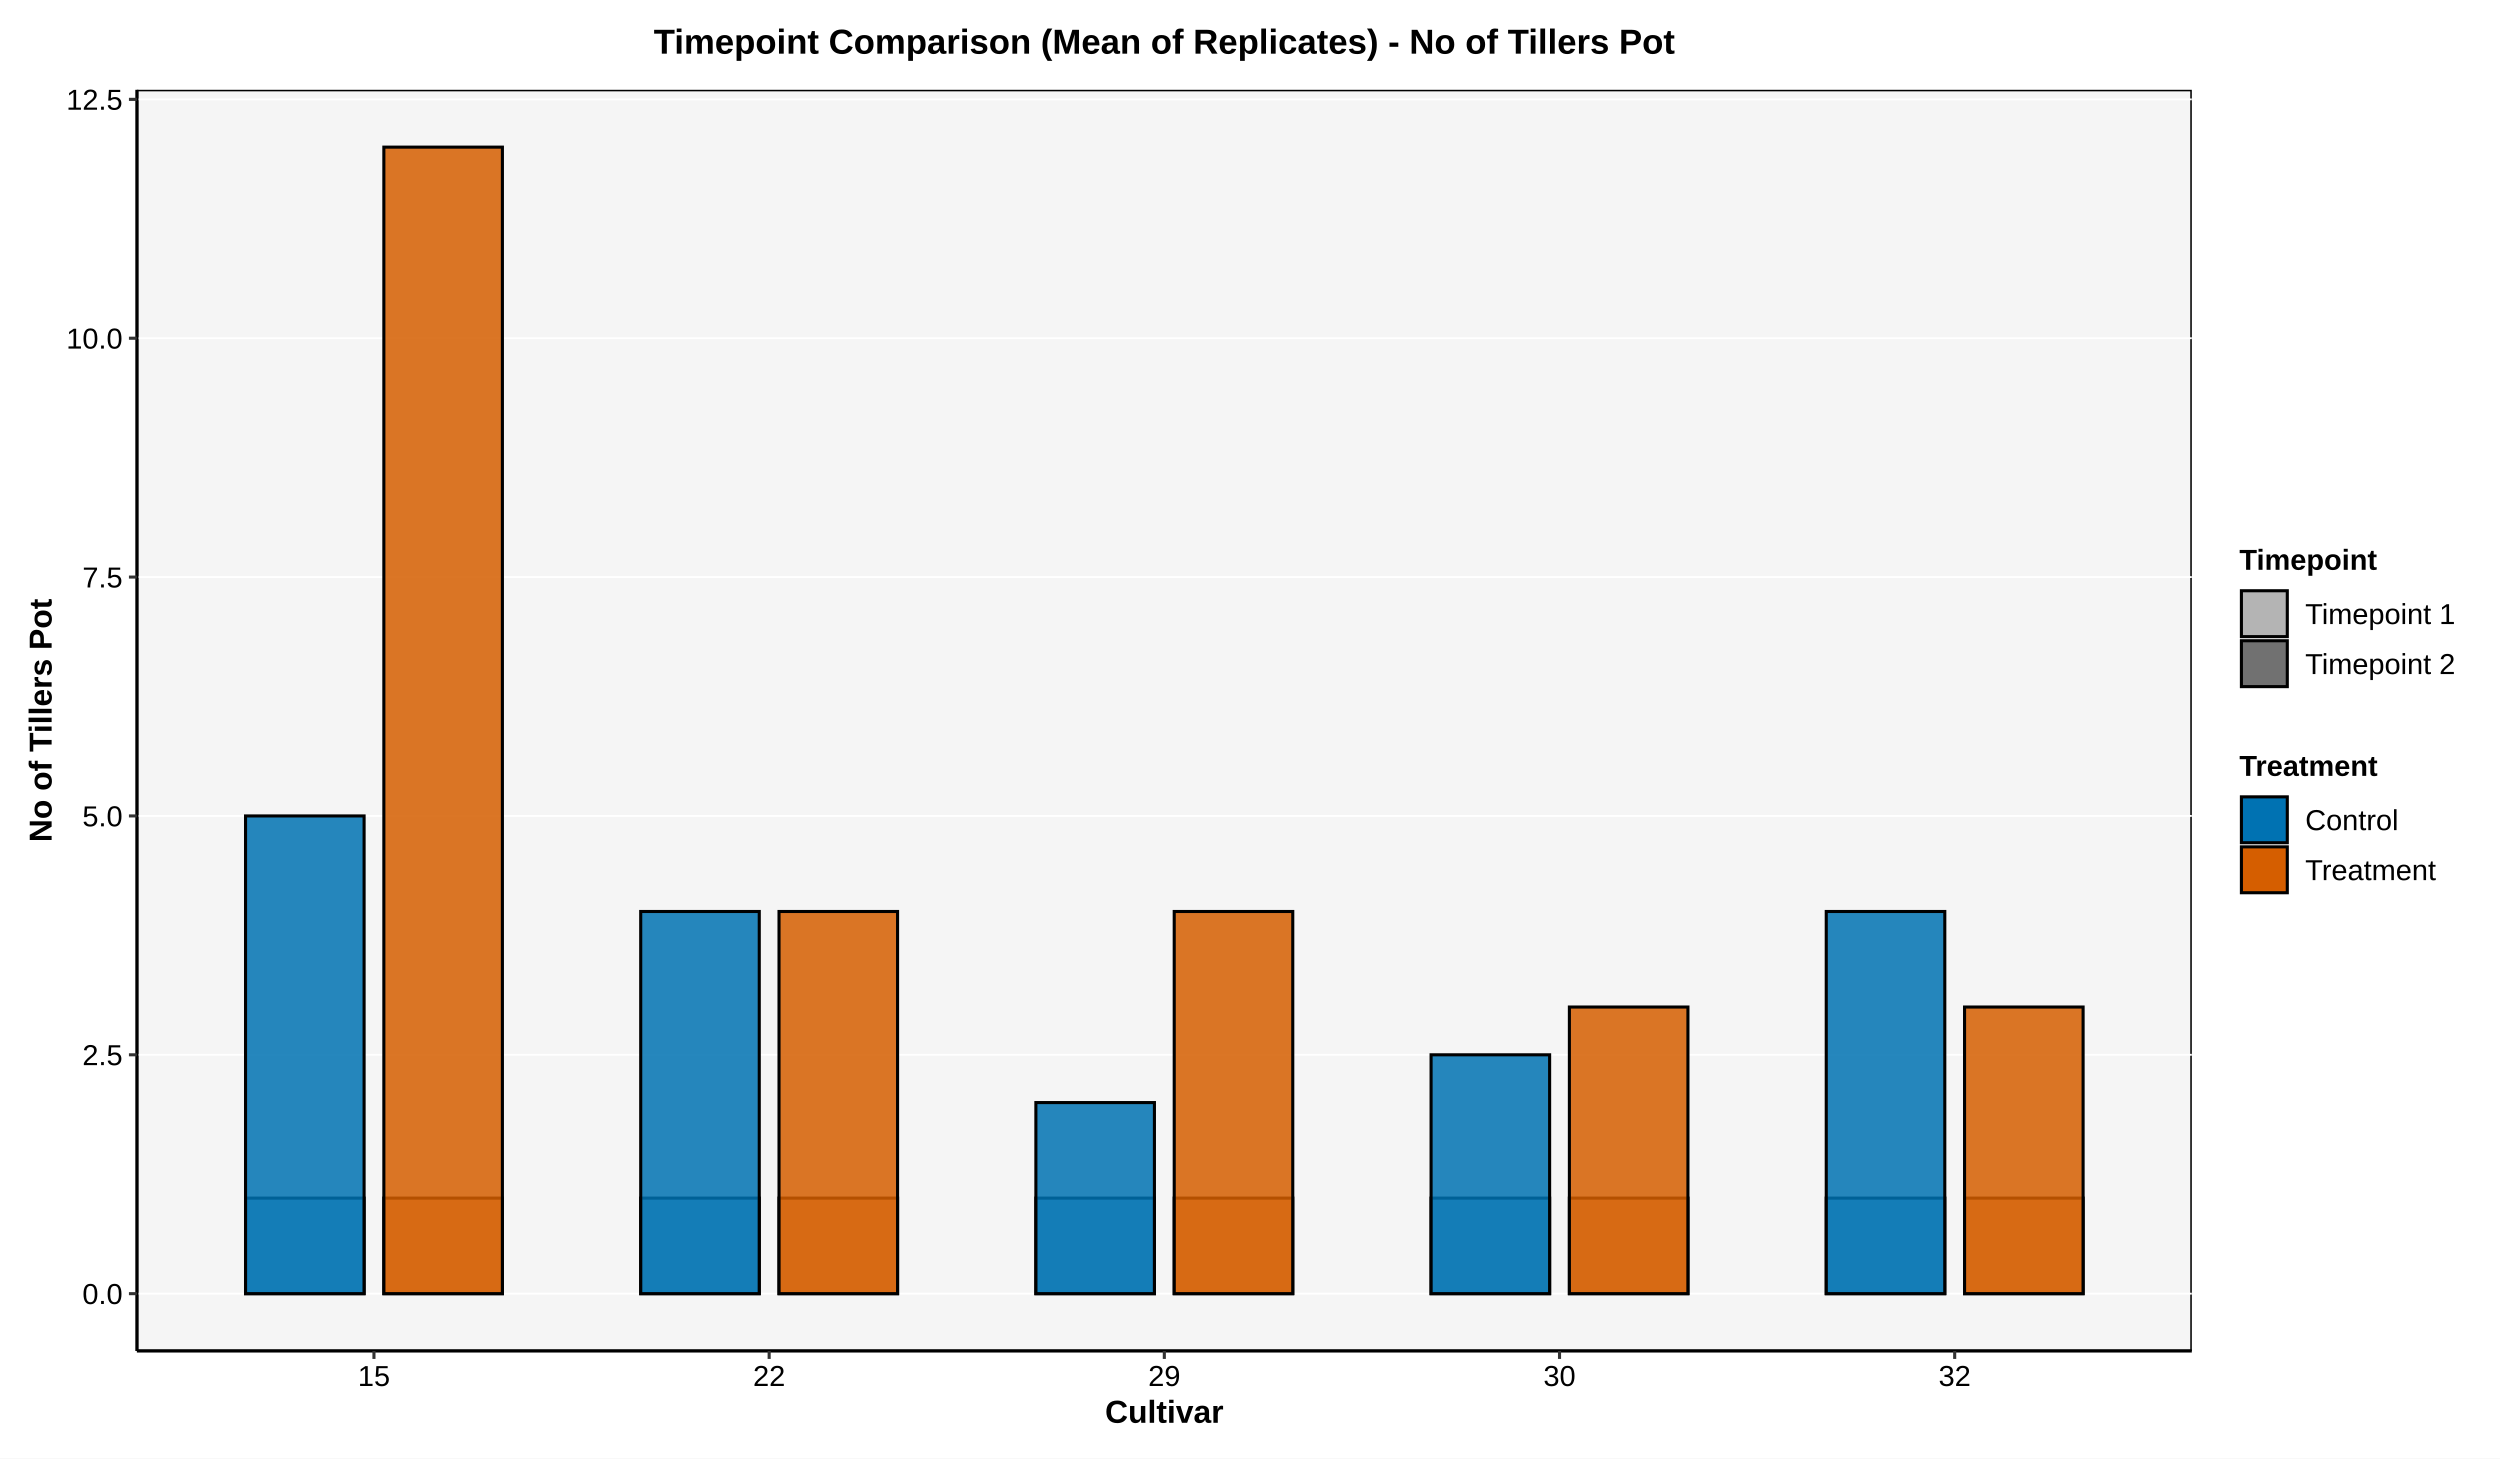
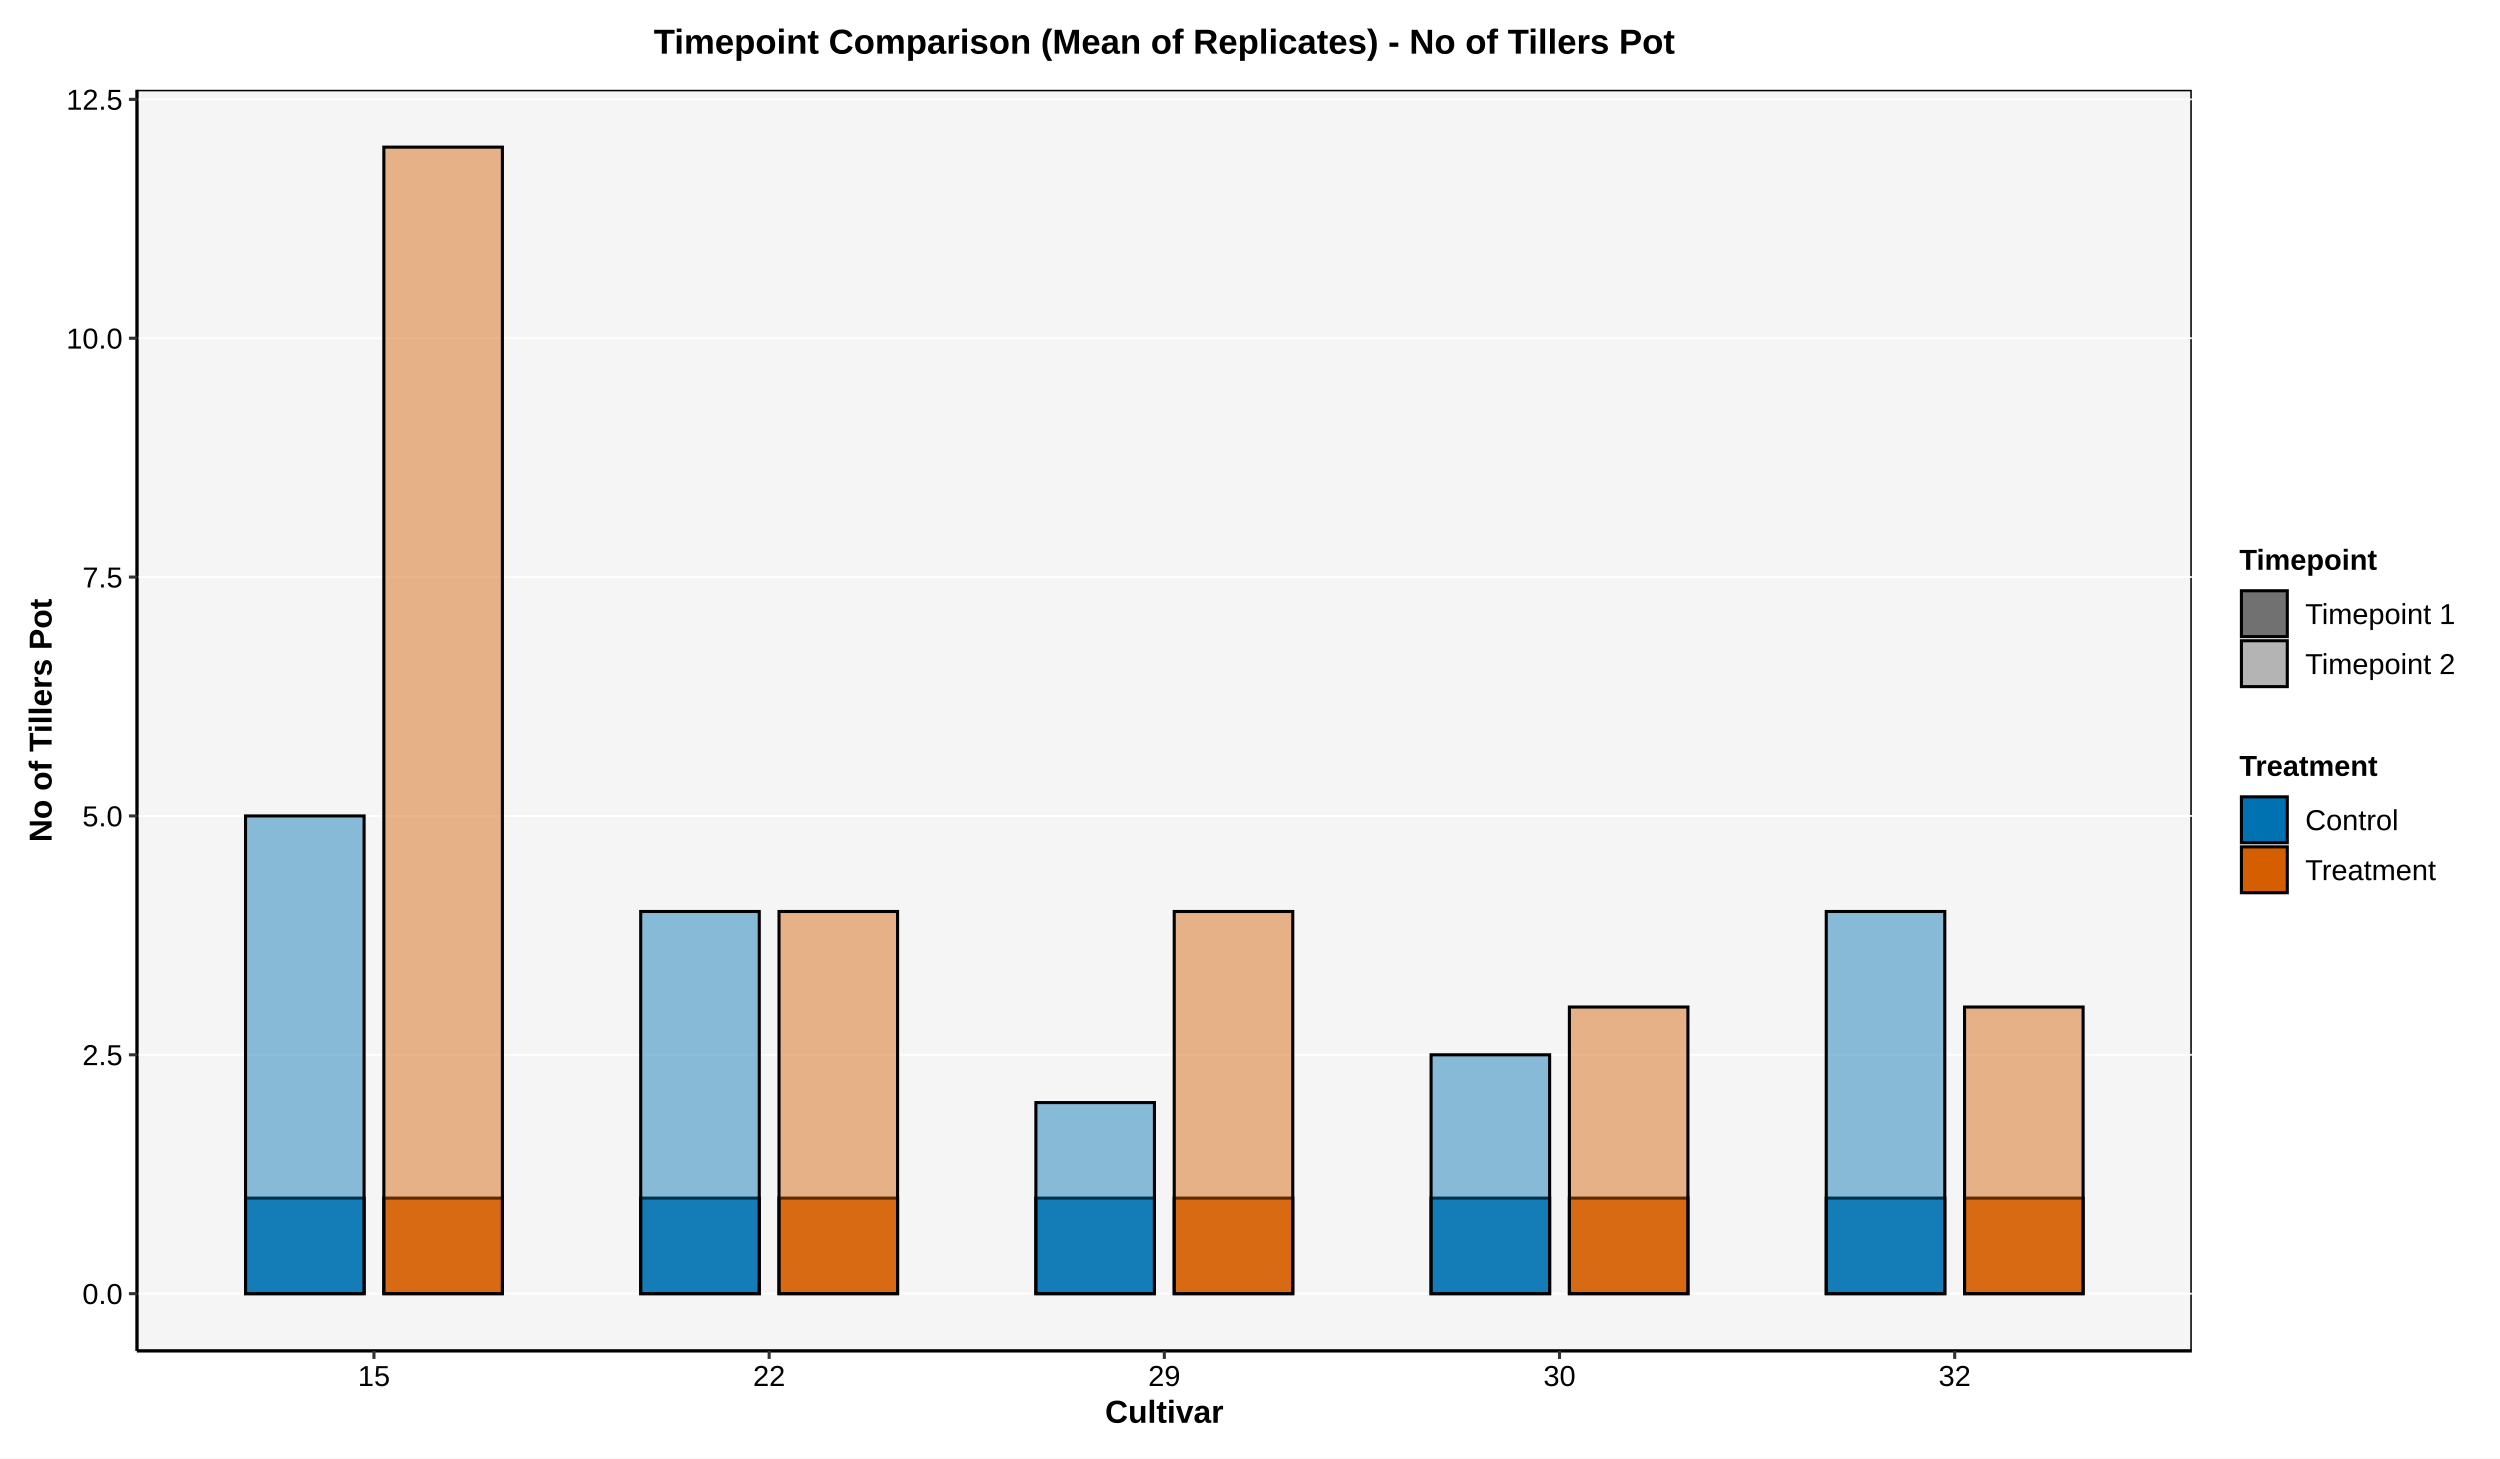
<svg xmlns="http://www.w3.org/2000/svg" width="864.00pt" height="504.00pt" viewBox="0 0 864.00 504.00">
  <g class="svglite">
    <defs>
      <style type="text/css">
    .svglite line, .svglite polyline, .svglite polygon, .svglite path, .svglite rect, .svglite circle {
      fill: none;
      stroke: #000000;
      stroke-linecap: round;
      stroke-linejoin: round;
      stroke-miterlimit: 10.00;
    }
    .svglite text {
      white-space: pre;
    }
    .svglite g.glyphgroup path {
      fill: inherit;
      stroke: none;
    }
  </style>
    </defs>
    <rect width="100%" height="100%" style="stroke: none; fill: #FFFFFF;" />
    <defs>
      <clipPath id="cpMC4wMHw4NjQuMDB8MC4wMHw1MDQuMDA=">
        <rect x="0.00" y="0.00" width="864.00" height="504.00" />
      </clipPath>
    </defs>
    <g clip-path="url(#cpMC4wMHw4NjQuMDB8MC4wMHw1MDQuMDA=)">
      <rect x="-0" y="-0" width="864.00" height="504.00" style="stroke-width: 1.07; stroke: none; fill: #FFFFFF;" />
    </g>
    <defs>
      <clipPath id="cpNDcuMzB8NzU3LjQ5fDMxLjA0fDQ2Ni45MA==">
        <rect x="47.30" y="31.04" width="710.19" height="435.86" />
      </clipPath>
    </defs>
    <g clip-path="url(#cpNDcuMzB8NzU3LjQ5fDMxLjA0fDQ2Ni45MA==)">
      <rect x="47.30" y="31.04" width="710.19" height="435.86" style="stroke-width: 1.07; fill: #F5F5F5;" />
      <polyline points="47.30,447.09 757.49,447.09 " style="stroke-width: 0.64; stroke: #FFFFFF; stroke-linecap: butt;" />
      <polyline points="47.30,364.54 757.49,364.54 " style="stroke-width: 0.64; stroke: #FFFFFF; stroke-linecap: butt;" />
      <polyline points="47.30,281.99 757.49,281.99 " style="stroke-width: 0.64; stroke: #FFFFFF; stroke-linecap: butt;" />
      <polyline points="47.30,199.44 757.49,199.44 " style="stroke-width: 0.64; stroke: #FFFFFF; stroke-linecap: butt;" />
      <polyline points="47.30,116.89 757.49,116.89 " style="stroke-width: 0.64; stroke: #FFFFFF; stroke-linecap: butt;" />
      <polyline points="47.30,34.34 757.49,34.34 " style="stroke-width: 0.64; stroke: #FFFFFF; stroke-linecap: butt;" />
-       <rect x="84.86" y="414.07" width="40.97" height="33.02" style="stroke-width: 1.07; stroke-linecap: butt; stroke-linejoin: miter; fill: #0072B2; fill-opacity: 0.45;" />
-       <rect x="132.66" y="414.07" width="40.97" height="33.02" style="stroke-width: 1.07; stroke-linecap: butt; stroke-linejoin: miter; fill: #D55E00; fill-opacity: 0.45;" />
-       <rect x="221.43" y="414.07" width="40.97" height="33.02" style="stroke-width: 1.07; stroke-linecap: butt; stroke-linejoin: miter; fill: #0072B2; fill-opacity: 0.45;" />
-       <rect x="269.23" y="414.07" width="40.97" height="33.02" style="stroke-width: 1.07; stroke-linecap: butt; stroke-linejoin: miter; fill: #D55E00; fill-opacity: 0.45;" />
-       <rect x="358.00" y="414.07" width="40.97" height="33.02" style="stroke-width: 1.07; stroke-linecap: butt; stroke-linejoin: miter; fill: #0072B2; fill-opacity: 0.45;" />
-       <rect x="405.81" y="414.07" width="40.97" height="33.02" style="stroke-width: 1.07; stroke-linecap: butt; stroke-linejoin: miter; fill: #D55E00; fill-opacity: 0.45;" />
-       <rect x="494.58" y="414.07" width="40.97" height="33.02" style="stroke-width: 1.07; stroke-linecap: butt; stroke-linejoin: miter; fill: #0072B2; fill-opacity: 0.45;" />
-       <rect x="542.38" y="414.07" width="40.97" height="33.02" style="stroke-width: 1.07; stroke-linecap: butt; stroke-linejoin: miter; fill: #D55E00; fill-opacity: 0.45;" />
-       <rect x="631.15" y="414.07" width="40.97" height="33.02" style="stroke-width: 1.07; stroke-linecap: butt; stroke-linejoin: miter; fill: #0072B2; fill-opacity: 0.45;" />
-       <rect x="678.95" y="414.07" width="40.97" height="33.02" style="stroke-width: 1.07; stroke-linecap: butt; stroke-linejoin: miter; fill: #D55E00; fill-opacity: 0.45;" />
-       <rect x="84.86" y="281.99" width="40.97" height="165.10" style="stroke-width: 1.07; stroke-linecap: butt; stroke-linejoin: miter; fill: #0072B2; fill-opacity: 0.85;" />
-       <rect x="132.66" y="50.85" width="40.97" height="396.24" style="stroke-width: 1.07; stroke-linecap: butt; stroke-linejoin: miter; fill: #D55E00; fill-opacity: 0.85;" />
-       <rect x="221.43" y="315.01" width="40.97" height="132.08" style="stroke-width: 1.07; stroke-linecap: butt; stroke-linejoin: miter; fill: #0072B2; fill-opacity: 0.85;" />
-       <rect x="269.23" y="315.01" width="40.97" height="132.08" style="stroke-width: 1.07; stroke-linecap: butt; stroke-linejoin: miter; fill: #D55E00; fill-opacity: 0.85;" />
-       <rect x="358.00" y="381.05" width="40.97" height="66.04" style="stroke-width: 1.07; stroke-linecap: butt; stroke-linejoin: miter; fill: #0072B2; fill-opacity: 0.85;" />
-       <rect x="405.81" y="315.01" width="40.97" height="132.08" style="stroke-width: 1.07; stroke-linecap: butt; stroke-linejoin: miter; fill: #D55E00; fill-opacity: 0.85;" />
-       <rect x="494.58" y="364.54" width="40.97" height="82.55" style="stroke-width: 1.07; stroke-linecap: butt; stroke-linejoin: miter; fill: #0072B2; fill-opacity: 0.85;" />
-       <rect x="542.38" y="348.03" width="40.97" height="99.06" style="stroke-width: 1.07; stroke-linecap: butt; stroke-linejoin: miter; fill: #D55E00; fill-opacity: 0.85;" />
-       <rect x="631.15" y="315.01" width="40.97" height="132.08" style="stroke-width: 1.07; stroke-linecap: butt; stroke-linejoin: miter; fill: #0072B2; fill-opacity: 0.85;" />
-       <rect x="678.95" y="348.03" width="40.97" height="99.06" style="stroke-width: 1.07; stroke-linecap: butt; stroke-linejoin: miter; fill: #D55E00; fill-opacity: 0.85;" />
+       <rect x="84.86" y="414.07" width="40.97" height="33.02" style="stroke-width: 1.07; stroke-linecap: butt; stroke-linejoin: miter; fill: #0072B2; fill-opacity: 0.85;" />
+       <rect x="132.66" y="414.07" width="40.97" height="33.02" style="stroke-width: 1.07; stroke-linecap: butt; stroke-linejoin: miter; fill: #D55E00; fill-opacity: 0.85;" />
+       <rect x="221.43" y="414.07" width="40.97" height="33.02" style="stroke-width: 1.07; stroke-linecap: butt; stroke-linejoin: miter; fill: #0072B2; fill-opacity: 0.85;" />
+       <rect x="269.23" y="414.07" width="40.97" height="33.02" style="stroke-width: 1.07; stroke-linecap: butt; stroke-linejoin: miter; fill: #D55E00; fill-opacity: 0.85;" />
+       <rect x="358.00" y="414.07" width="40.97" height="33.02" style="stroke-width: 1.07; stroke-linecap: butt; stroke-linejoin: miter; fill: #0072B2; fill-opacity: 0.85;" />
+       <rect x="405.81" y="414.07" width="40.97" height="33.02" style="stroke-width: 1.07; stroke-linecap: butt; stroke-linejoin: miter; fill: #D55E00; fill-opacity: 0.85;" />
+       <rect x="494.58" y="414.07" width="40.97" height="33.02" style="stroke-width: 1.07; stroke-linecap: butt; stroke-linejoin: miter; fill: #0072B2; fill-opacity: 0.85;" />
+       <rect x="542.38" y="414.07" width="40.97" height="33.02" style="stroke-width: 1.07; stroke-linecap: butt; stroke-linejoin: miter; fill: #D55E00; fill-opacity: 0.85;" />
+       <rect x="631.15" y="414.07" width="40.97" height="33.02" style="stroke-width: 1.07; stroke-linecap: butt; stroke-linejoin: miter; fill: #0072B2; fill-opacity: 0.85;" />
+       <rect x="678.95" y="414.07" width="40.97" height="33.02" style="stroke-width: 1.07; stroke-linecap: butt; stroke-linejoin: miter; fill: #D55E00; fill-opacity: 0.85;" />
+       <rect x="84.86" y="281.99" width="40.97" height="165.10" style="stroke-width: 1.07; stroke-linecap: butt; stroke-linejoin: miter; fill: #0072B2; fill-opacity: 0.45;" />
+       <rect x="132.66" y="50.85" width="40.97" height="396.24" style="stroke-width: 1.07; stroke-linecap: butt; stroke-linejoin: miter; fill: #D55E00; fill-opacity: 0.45;" />
+       <rect x="221.43" y="315.01" width="40.97" height="132.08" style="stroke-width: 1.07; stroke-linecap: butt; stroke-linejoin: miter; fill: #0072B2; fill-opacity: 0.45;" />
+       <rect x="269.23" y="315.01" width="40.97" height="132.08" style="stroke-width: 1.07; stroke-linecap: butt; stroke-linejoin: miter; fill: #D55E00; fill-opacity: 0.45;" />
+       <rect x="358.00" y="381.05" width="40.97" height="66.04" style="stroke-width: 1.07; stroke-linecap: butt; stroke-linejoin: miter; fill: #0072B2; fill-opacity: 0.45;" />
+       <rect x="405.81" y="315.01" width="40.97" height="132.08" style="stroke-width: 1.07; stroke-linecap: butt; stroke-linejoin: miter; fill: #D55E00; fill-opacity: 0.45;" />
+       <rect x="494.58" y="364.54" width="40.97" height="82.55" style="stroke-width: 1.07; stroke-linecap: butt; stroke-linejoin: miter; fill: #0072B2; fill-opacity: 0.45;" />
+       <rect x="542.38" y="348.03" width="40.97" height="99.06" style="stroke-width: 1.07; stroke-linecap: butt; stroke-linejoin: miter; fill: #D55E00; fill-opacity: 0.45;" />
+       <rect x="631.15" y="315.01" width="40.97" height="132.08" style="stroke-width: 1.07; stroke-linecap: butt; stroke-linejoin: miter; fill: #0072B2; fill-opacity: 0.45;" />
+       <rect x="678.95" y="348.03" width="40.97" height="99.06" style="stroke-width: 1.07; stroke-linecap: butt; stroke-linejoin: miter; fill: #D55E00; fill-opacity: 0.45;" />
    </g>
    <g clip-path="url(#cpMC4wMHw4NjQuMDB8MC4wMHw1MDQuMDA=)">
      <polyline points="47.30,466.90 47.30,31.04 " style="stroke-width: 1.07; stroke-linecap: butt;" />
      <text x="42.37" y="450.67" text-anchor="end" style="font-size: 10.00px; font-family: &quot;Arial&quot;;" textLength="13.91px" lengthAdjust="spacingAndGlyphs">0.0</text>
      <text x="42.37" y="368.12" text-anchor="end" style="font-size: 10.00px; font-family: &quot;Arial&quot;;" textLength="13.91px" lengthAdjust="spacingAndGlyphs">2.5</text>
      <text x="42.37" y="285.58" text-anchor="end" style="font-size: 10.00px; font-family: &quot;Arial&quot;;" textLength="13.91px" lengthAdjust="spacingAndGlyphs">5.0</text>
      <text x="42.37" y="203.03" text-anchor="end" style="font-size: 10.00px; font-family: &quot;Arial&quot;;" textLength="13.91px" lengthAdjust="spacingAndGlyphs">7.5</text>
      <text x="42.37" y="120.48" text-anchor="end" style="font-size: 10.00px; font-family: &quot;Arial&quot;;" textLength="19.47px" lengthAdjust="spacingAndGlyphs">10.0</text>
      <text x="42.37" y="37.93" text-anchor="end" style="font-size: 10.00px; font-family: &quot;Arial&quot;;" textLength="19.47px" lengthAdjust="spacingAndGlyphs">12.5</text>
      <polyline points="44.56,447.09 47.30,447.09 " style="stroke-width: 1.07; stroke: #333333; stroke-linecap: butt;" />
      <polyline points="44.56,364.54 47.30,364.54 " style="stroke-width: 1.07; stroke: #333333; stroke-linecap: butt;" />
      <polyline points="44.56,281.99 47.30,281.99 " style="stroke-width: 1.07; stroke: #333333; stroke-linecap: butt;" />
      <polyline points="44.56,199.44 47.30,199.44 " style="stroke-width: 1.07; stroke: #333333; stroke-linecap: butt;" />
      <polyline points="44.56,116.89 47.30,116.89 " style="stroke-width: 1.07; stroke: #333333; stroke-linecap: butt;" />
      <polyline points="44.56,34.34 47.30,34.34 " style="stroke-width: 1.07; stroke: #333333; stroke-linecap: butt;" />
      <polyline points="47.30,466.90 757.49,466.90 " style="stroke-width: 1.07; stroke-linecap: butt;" />
      <polyline points="129.24,469.64 129.24,466.90 " style="stroke-width: 1.07; stroke: #333333; stroke-linecap: butt;" />
      <polyline points="265.82,469.64 265.82,466.90 " style="stroke-width: 1.07; stroke: #333333; stroke-linecap: butt;" />
      <polyline points="402.39,469.64 402.39,466.90 " style="stroke-width: 1.07; stroke: #333333; stroke-linecap: butt;" />
      <polyline points="538.97,469.64 538.97,466.90 " style="stroke-width: 1.07; stroke: #333333; stroke-linecap: butt;" />
      <polyline points="675.54,469.64 675.54,466.90 " style="stroke-width: 1.07; stroke: #333333; stroke-linecap: butt;" />
      <text x="129.24" y="479.00" text-anchor="middle" style="font-size: 10.00px; font-family: &quot;Arial&quot;;" textLength="11.12px" lengthAdjust="spacingAndGlyphs">15</text>
      <text x="265.82" y="479.00" text-anchor="middle" style="font-size: 10.00px; font-family: &quot;Arial&quot;;" textLength="11.12px" lengthAdjust="spacingAndGlyphs">22</text>
      <text x="402.39" y="479.00" text-anchor="middle" style="font-size: 10.00px; font-family: &quot;Arial&quot;;" textLength="11.12px" lengthAdjust="spacingAndGlyphs">29</text>
      <text x="538.97" y="479.00" text-anchor="middle" style="font-size: 10.00px; font-family: &quot;Arial&quot;;" textLength="11.12px" lengthAdjust="spacingAndGlyphs">30</text>
      <text x="675.54" y="479.00" text-anchor="middle" style="font-size: 10.00px; font-family: &quot;Arial&quot;;" textLength="11.12px" lengthAdjust="spacingAndGlyphs">32</text>
      <text x="402.39" y="491.72" text-anchor="middle" style="font-size: 11.00px; font-weight: bold; font-family: &quot;Arial&quot;;" textLength="40.97px" lengthAdjust="spacingAndGlyphs">Cultivar</text>
      <text transform="translate(17.84,248.97) rotate(-90)" text-anchor="middle" style="font-size: 11.00px; font-weight: bold; font-family: &quot;Arial&quot;;" textLength="84.17px" lengthAdjust="spacingAndGlyphs">No of Tillers Pot</text>
      <rect x="768.44" y="183.23" width="85.59" height="60.26" style="stroke-width: 1.07; stroke: none; fill: #FFFFFF;" />
      <text x="773.92" y="196.92" style="font-size: 10.00px; font-weight: bold; font-family: &quot;Arial&quot;;" textLength="47.59px" lengthAdjust="spacingAndGlyphs">Timepoint</text>
-       <rect x="774.63" y="204.16" width="15.86" height="15.86" style="stroke-width: 1.07; stroke-linecap: butt; stroke-linejoin: miter; fill: #595959; fill-opacity: 0.45;" />
-       <rect x="774.63" y="221.44" width="15.86" height="15.86" style="stroke-width: 1.07; stroke-linecap: butt; stroke-linejoin: miter; fill: #595959; fill-opacity: 0.85;" />
+       <rect x="774.63" y="204.16" width="15.86" height="15.86" style="stroke-width: 1.07; stroke-linecap: butt; stroke-linejoin: miter; fill: #595959; fill-opacity: 0.85;" />
+       <rect x="774.63" y="221.44" width="15.86" height="15.86" style="stroke-width: 1.07; stroke-linecap: butt; stroke-linejoin: miter; fill: #595959; fill-opacity: 0.45;" />
      <text x="796.68" y="215.68" style="font-size: 10.00px; font-family: &quot;Arial&quot;;" textLength="51.88px" lengthAdjust="spacingAndGlyphs">Timepoint 1</text>
      <text x="796.68" y="232.96" style="font-size: 10.00px; font-family: &quot;Arial&quot;;" textLength="51.88px" lengthAdjust="spacingAndGlyphs">Timepoint 2</text>
      <rect x="768.44" y="254.45" width="78.92" height="60.26" style="stroke-width: 1.07; stroke: none; fill: #FFFFFF;" />
      <text x="773.92" y="268.15" style="font-size: 10.00px; font-weight: bold; font-family: &quot;Arial&quot;;" textLength="47.80px" lengthAdjust="spacingAndGlyphs">Treatment</text>
      <rect x="774.63" y="275.39" width="15.86" height="15.86" style="stroke-width: 1.07; stroke-linecap: butt; stroke-linejoin: miter; fill: #0072B2;" />
      <rect x="774.63" y="292.67" width="15.86" height="15.86" style="stroke-width: 1.07; stroke-linecap: butt; stroke-linejoin: miter; fill: #D55E00;" />
      <text x="796.68" y="286.90" style="font-size: 10.00px; font-family: &quot;Arial&quot;;" textLength="32.23px" lengthAdjust="spacingAndGlyphs">Control</text>
      <text x="796.68" y="304.18" style="font-size: 10.00px; font-family: &quot;Arial&quot;;" textLength="45.20px" lengthAdjust="spacingAndGlyphs">Treatment</text>
      <text x="402.39" y="18.56" text-anchor="middle" style="font-size: 12.00px; font-weight: bold; font-family: &quot;Arial&quot;;" textLength="352.83px" lengthAdjust="spacingAndGlyphs">Timepoint Comparison (Mean of Replicates) - No of Tillers Pot</text>
    </g>
  </g>
</svg>
